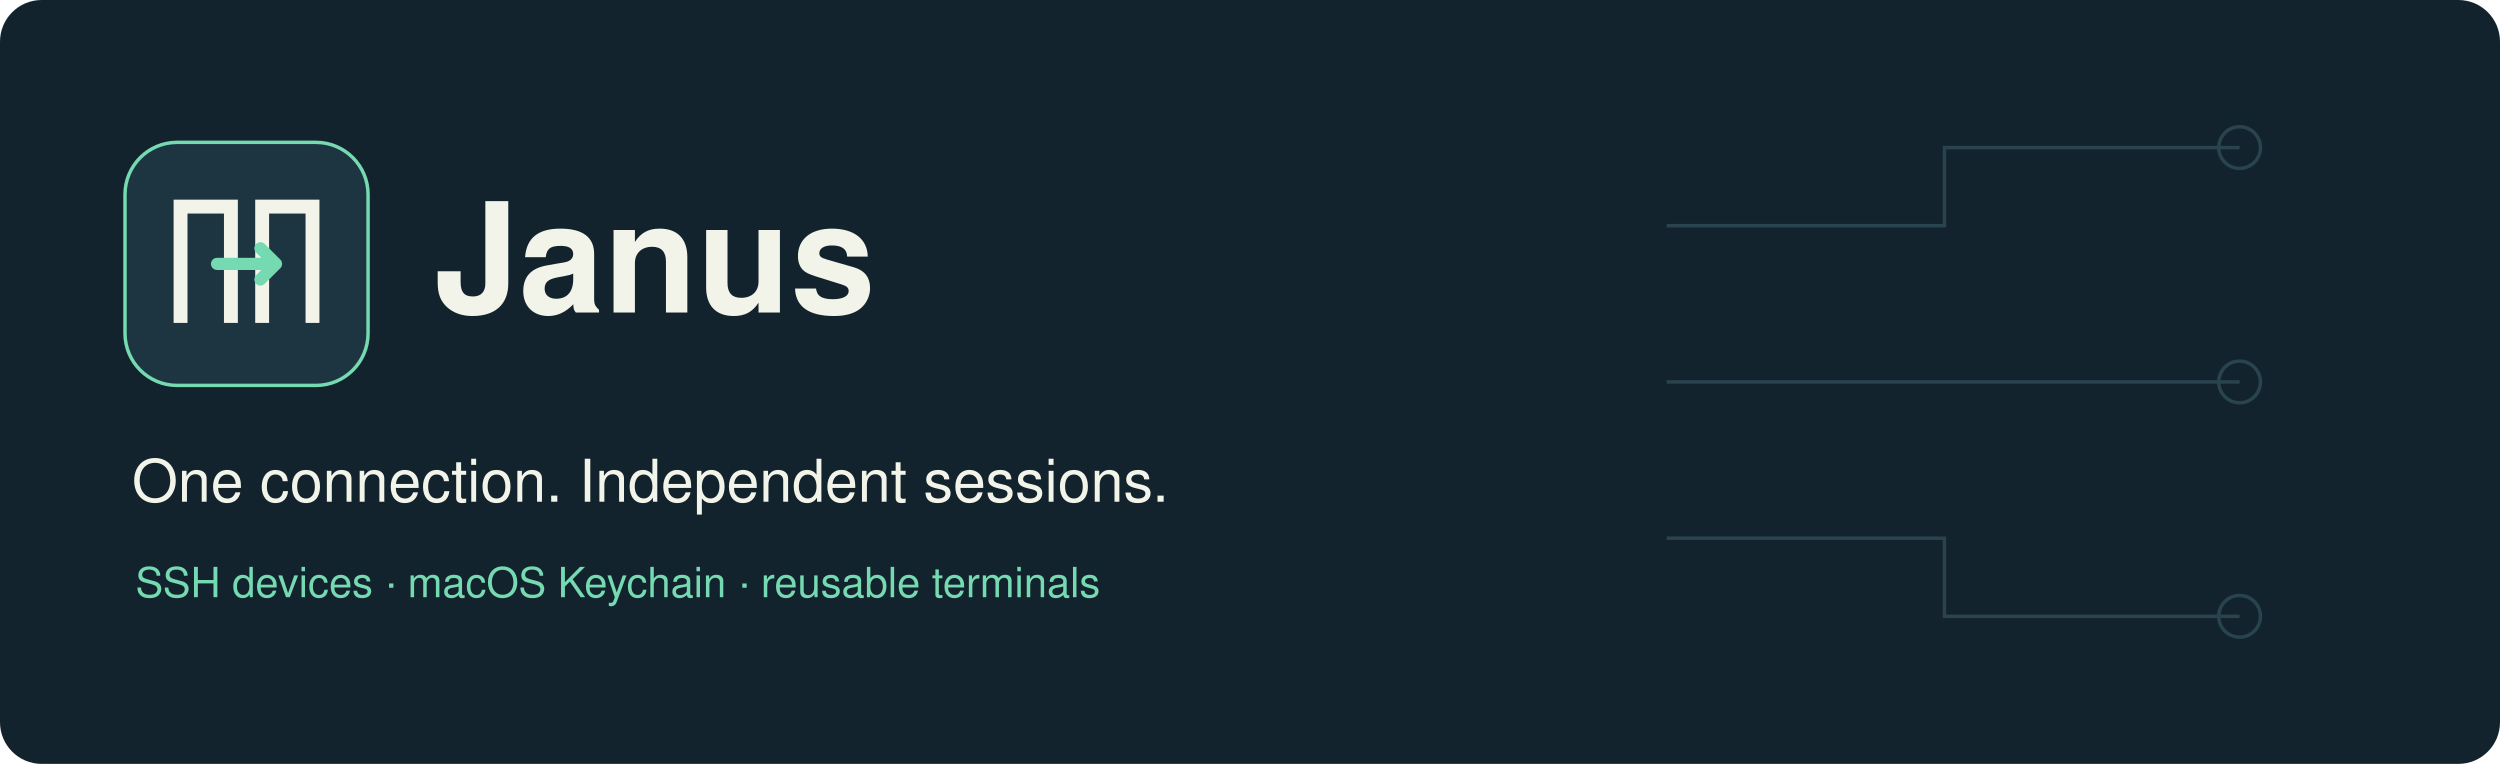
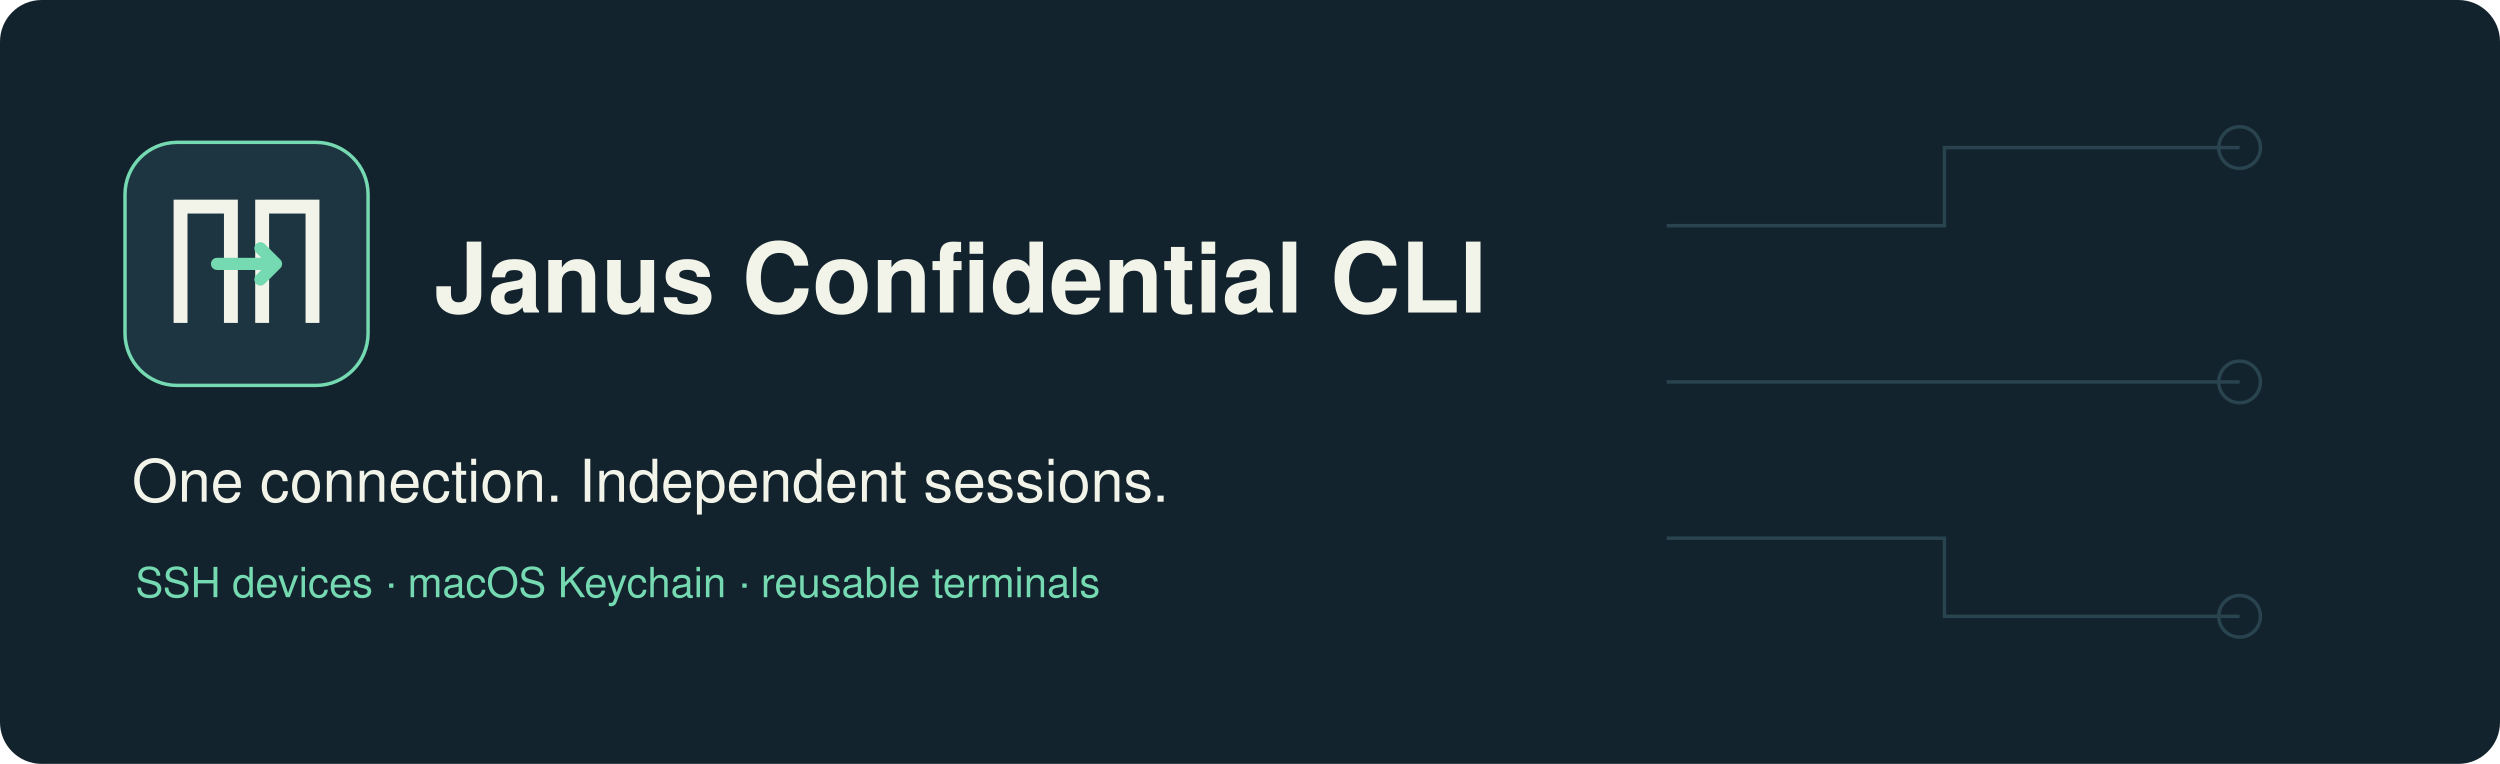
- <svg xmlns="http://www.w3.org/2000/svg" viewBox="0 0 1440 440" role="img" aria-label="Janus: one connection, independent sessions. Passwords in macOS Keychain.">
+ <svg xmlns="http://www.w3.org/2000/svg" viewBox="0 0 1440 440" role="img" aria-label="Janus Confidential CLI: one connection, independent sessions. Passwords in macOS Keychain.">
  <rect width="1440" height="440" rx="24" fill="#12232d" />
  <g stroke="#29444e" fill="none" stroke-width="2">
    <path d="M960 130h160v-45h170M960 220h330M960 310h160v45h170" />
    <circle cx="1290" cy="85" r="12" />
    <circle cx="1290" cy="220" r="12" />
    <circle cx="1290" cy="355" r="12" />
  </g>
  <g transform="translate(72 82)">
    <rect width="140" height="140" rx="30" fill="#1c3540" stroke="#75d9b1" stroke-width="2" />
    <path d="M32 104V37h29v67M79 104V37h29v67" fill="none" stroke="#f2f3e9" stroke-width="8" />
    <path d="M53 70h34m-9-9 9 9-9 9" fill="none" stroke="#75d9b1" stroke-width="7" stroke-linecap="round" stroke-linejoin="round" />
  </g>
-   <text x="250" y="180" fill="#f2f3e9" font-family="Helvetica,Arial,sans-serif" font-size="88" font-weight="700">Janus</text>
+   <text x="250" y="180" fill="#f2f3e9" font-family="Helvetica,Arial,sans-serif" font-size="56" font-weight="700">Janus Confidential CLI</text>
  <text x="76" y="289" fill="#f2f3e9" font-family="Helvetica,Arial,sans-serif" font-size="34">One connection. Independent sessions.</text>
  <text x="78" y="344" fill="#75d9b1" font-family="Helvetica,Arial,sans-serif" font-size="24">SSH devices · macOS Keychain · reusable terminals</text>
</svg>
